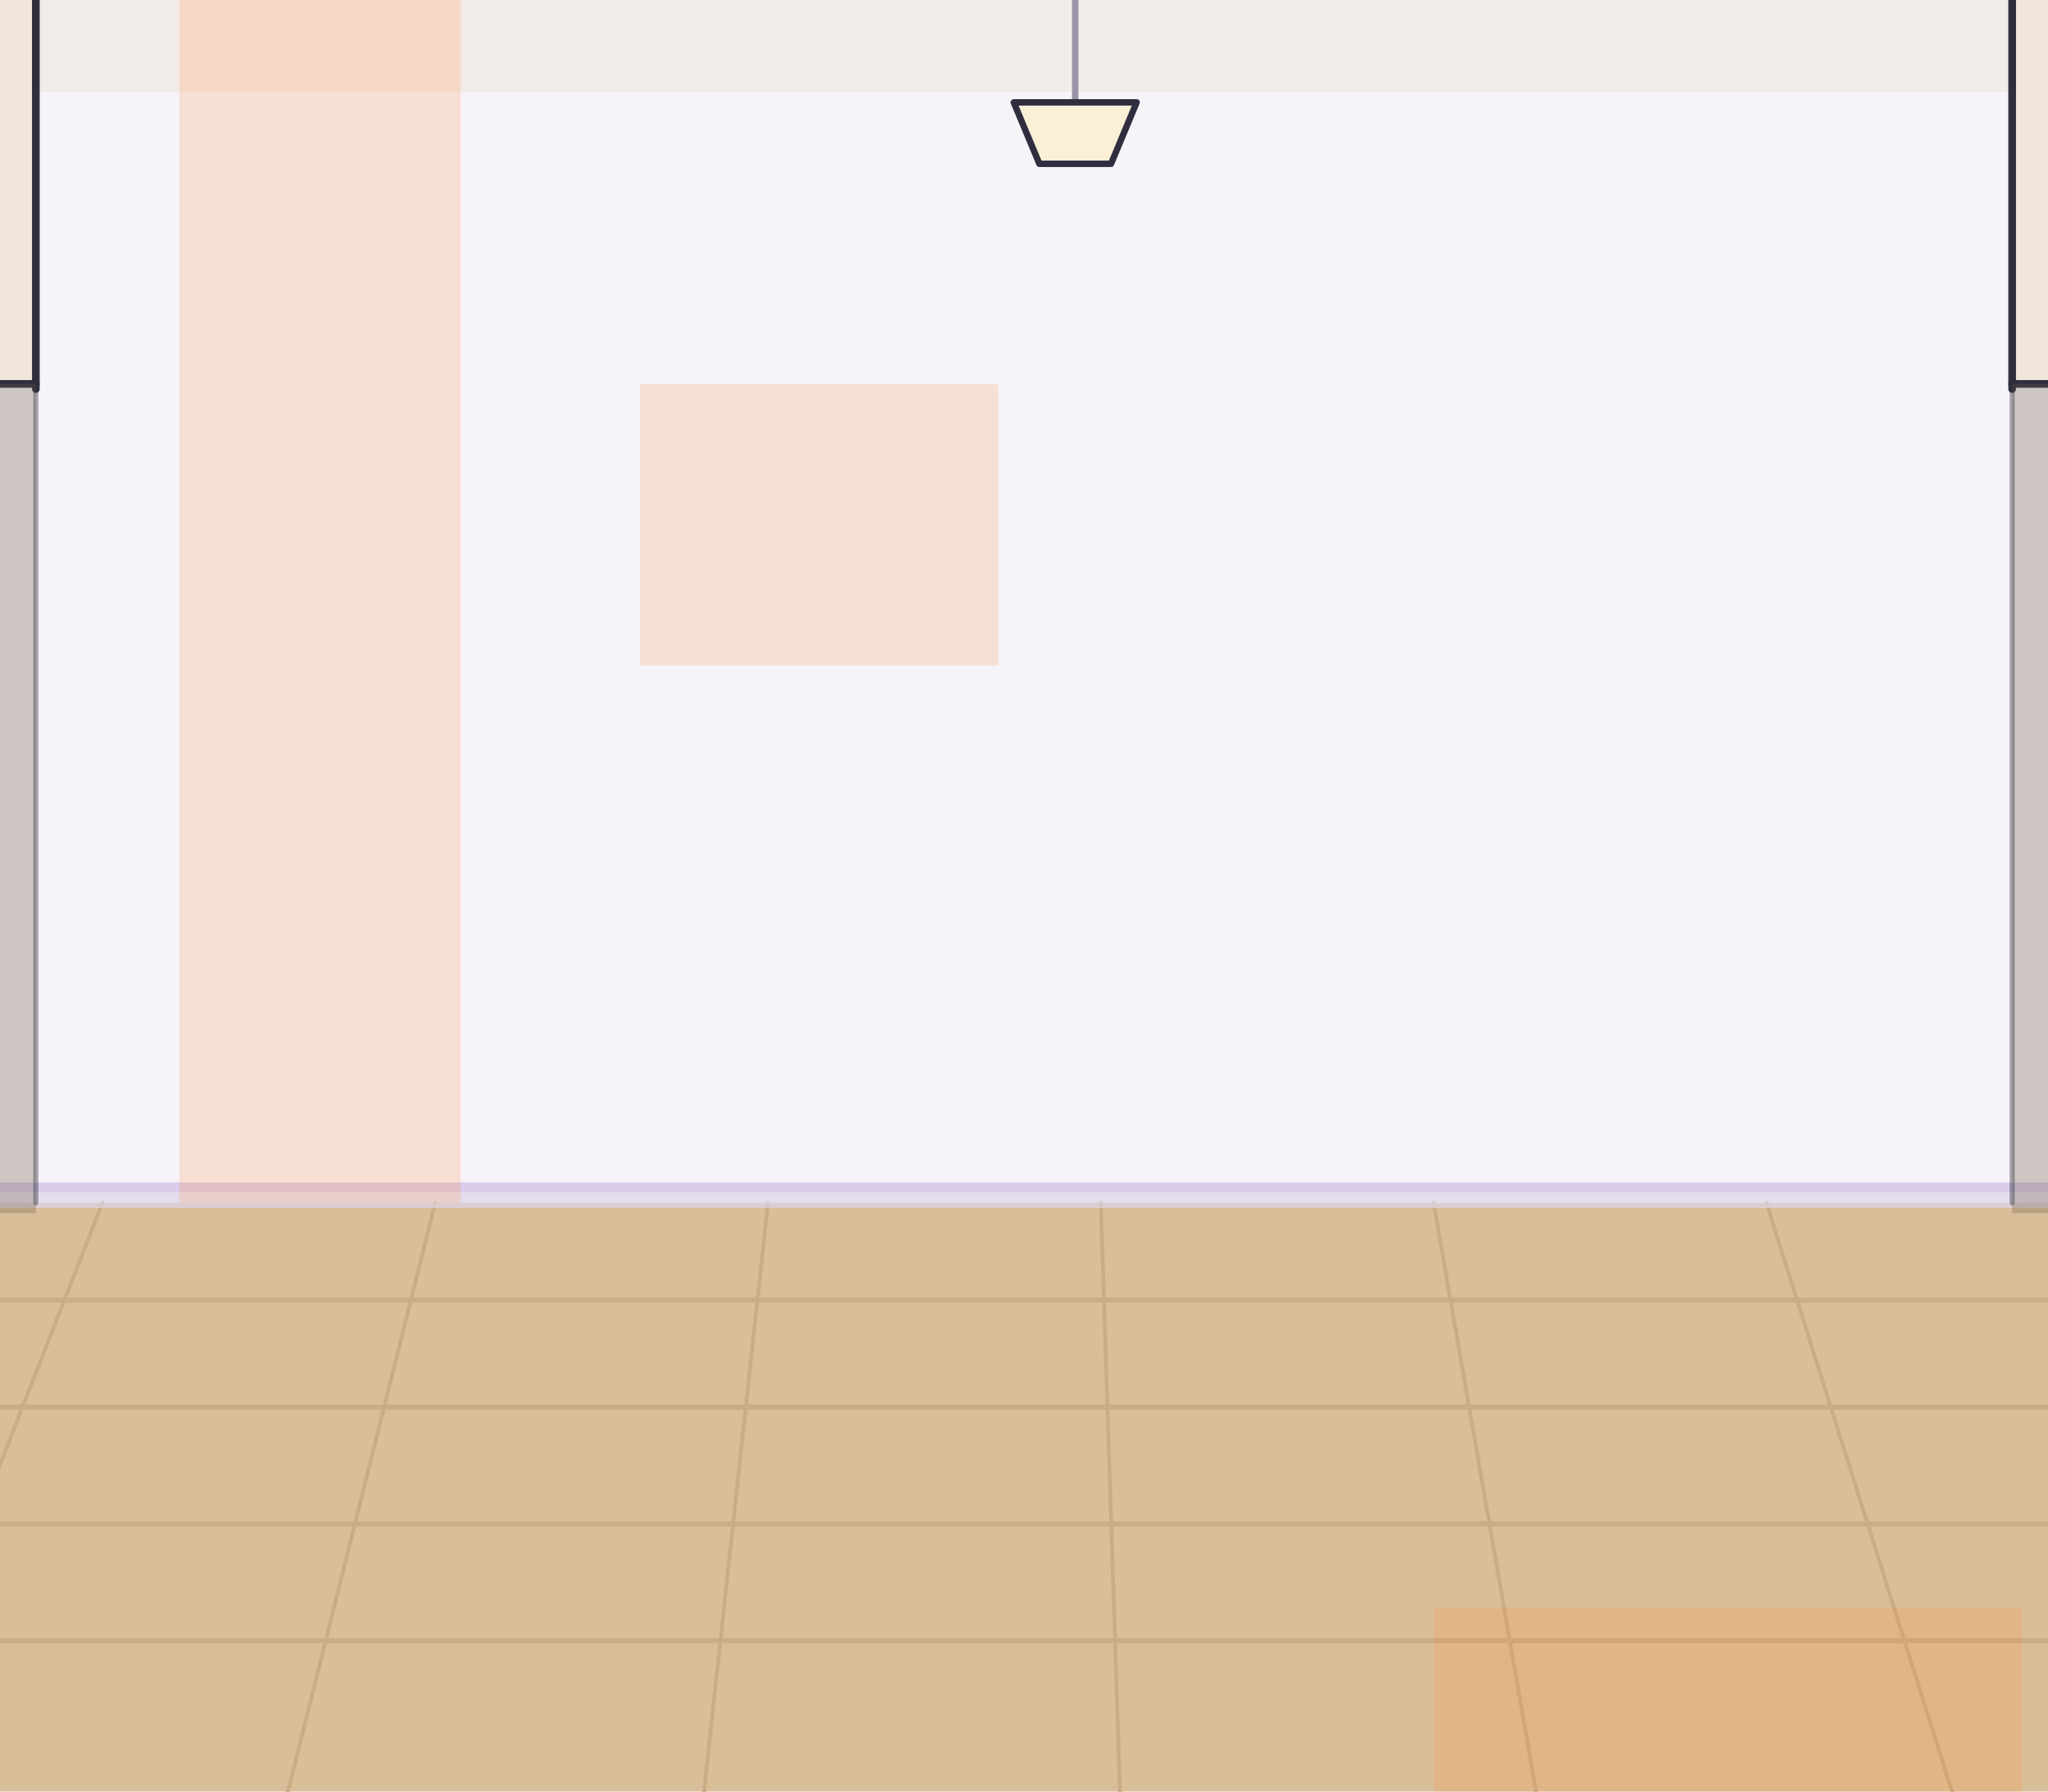
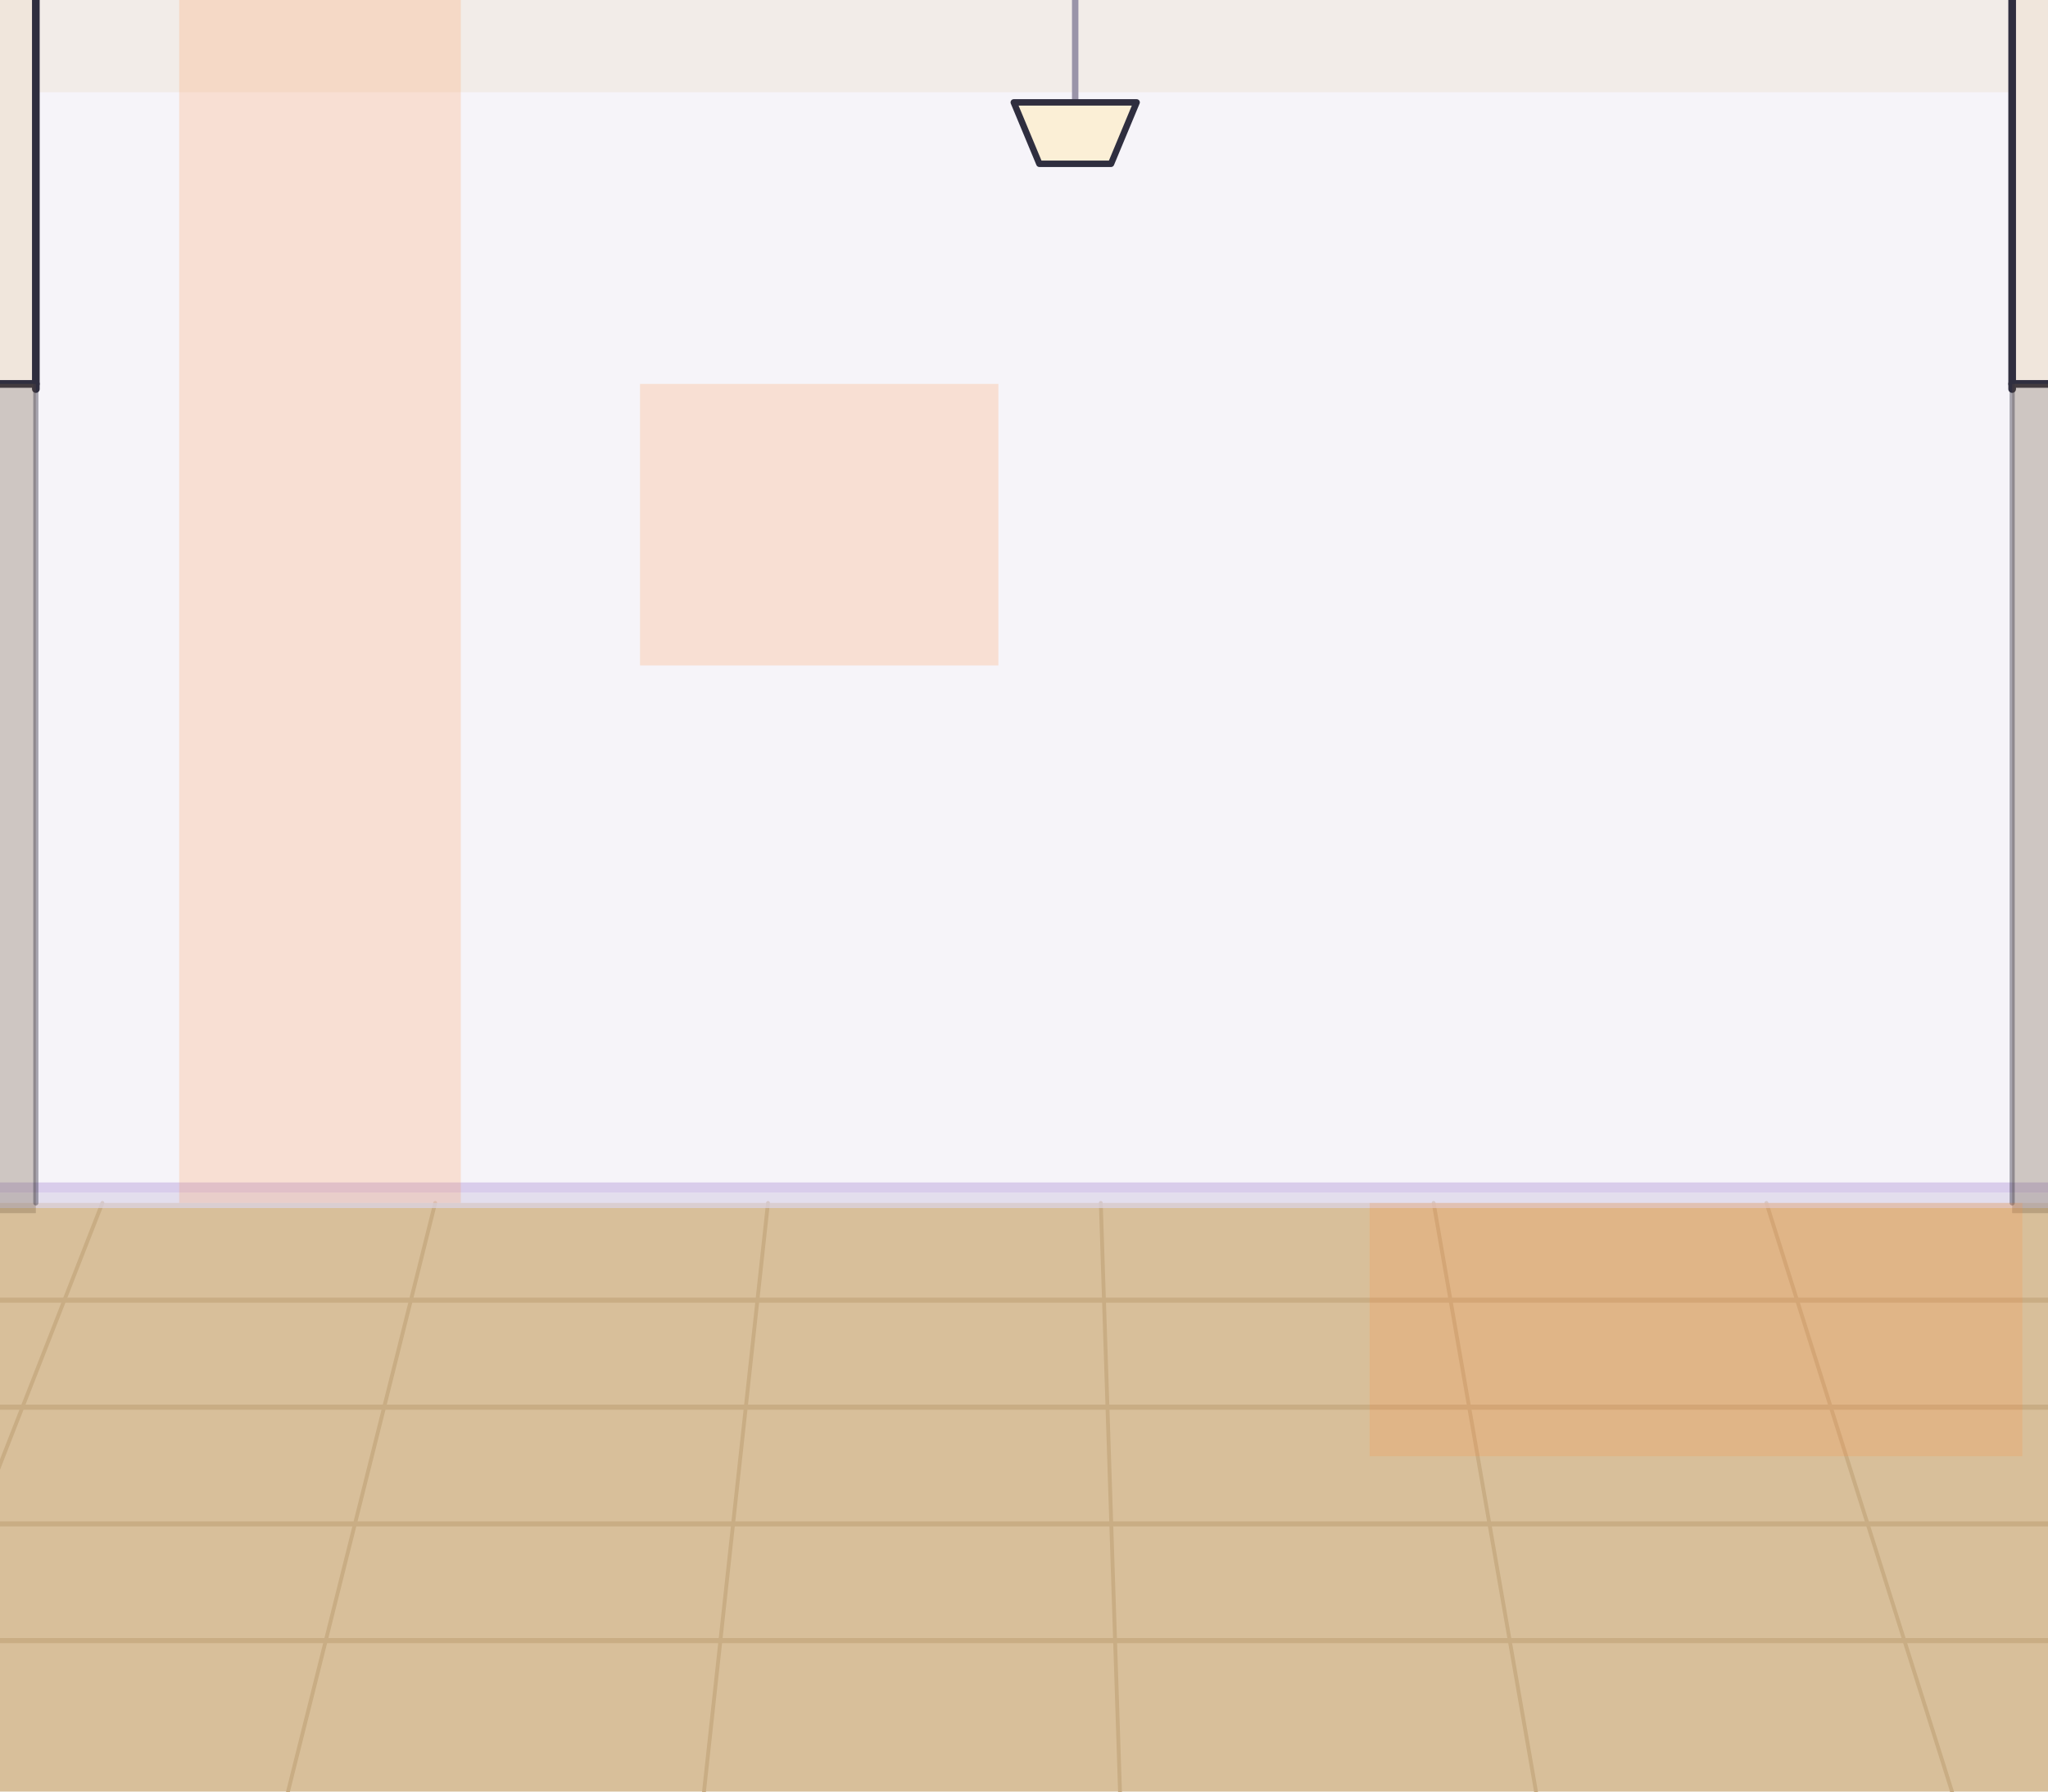
<svg xmlns="http://www.w3.org/2000/svg" viewBox="0 0 800 700" width="800" height="700">
  <g id="stěna">
    <rect x="0" y="0" width="800" height="470" fill="#F6F4F9" stroke="none" />
    <rect x="0" y="0" width="800" height="36" fill="#F0E6DC" stroke="none" opacity="0.6" />
  </g>
  <g id="podlaha">
    <rect x="0" y="470" width="800" height="230" fill="#D8BF9A" stroke="none" />
    <path d="M 0 508 L 800 508" stroke="#C9AD84" stroke-width="2" stroke-linejoin="round" stroke-linecap="round" />
    <path d="M 0 549.8 L 800 549.8" stroke="#C9AD84" stroke-width="2" stroke-linejoin="round" stroke-linecap="round" />
    <path d="M 0 595.4 L 800 595.4" stroke="#C9AD84" stroke-width="2" stroke-linejoin="round" stroke-linecap="round" />
    <path d="M 0 641 L 800 641" stroke="#C9AD84" stroke-width="2" stroke-linejoin="round" stroke-linecap="round" />
    <path d="M 40 470 L -50 700" stroke="#C9AD84" stroke-width="1.5" stroke-linejoin="round" stroke-linecap="round" />
    <path d="M 170 470 L 112.5 700" stroke="#C9AD84" stroke-width="1.5" stroke-linejoin="round" stroke-linecap="round" />
    <path d="M 300 470 L 275 700" stroke="#C9AD84" stroke-width="1.5" stroke-linejoin="round" stroke-linecap="round" />
    <path d="M 430 470 L 437.5 700" stroke="#C9AD84" stroke-width="1.5" stroke-linejoin="round" stroke-linecap="round" />
    <path d="M 560 470 L 600 700" stroke="#C9AD84" stroke-width="1.5" stroke-linejoin="round" stroke-linecap="round" />
    <path d="M 690 470 L 762.5 700" stroke="#C9AD84" stroke-width="1.5" stroke-linejoin="round" stroke-linecap="round" />
    <path d="M 820 470 L 925 700" stroke="#C9AD84" stroke-width="1.5" stroke-linejoin="round" stroke-linecap="round" />
    <path d="M 950 470 L 1087.5 700" stroke="#C9AD84" stroke-width="1.5" stroke-linejoin="round" stroke-linecap="round" />
  </g>
  <g id="lišta">
    <rect x="0" y="440" width="800" height="26" fill="#F6F4F9" stroke="none" />
    <rect x="0" y="462" width="800" height="4" fill="#D9CDEB" stroke="none" />
    <rect x="0" y="466" width="800" height="6" fill="#DCD4E8" stroke="none" opacity="0.7" />
  </g>
  <g id="průchod levý">
    <rect x="0" y="0" width="14" height="150" fill="#F0E6DC" stroke="none" />
    <path d="M 14 0 L 14 152" stroke="#2F2E3F" stroke-width="3" stroke-linejoin="round" stroke-linecap="round" />
    <path d="M 0 150 L 14 150" stroke="#2F2E3F" stroke-width="3" stroke-linejoin="round" stroke-linecap="round" />
    <rect x="0" y="150" width="14" height="324" fill="#6F5A41" stroke="none" opacity="0.3" />
    <path d="M 14 150 L 14 470" stroke="#2F2E3F" stroke-width="2" stroke-linejoin="round" stroke-linecap="round" opacity="0.4" />
  </g>
  <g id="průchod pravý">
    <rect x="786" y="0" width="14" height="150" fill="#F0E6DC" stroke="none" />
    <path d="M 786 0 L 786 152" stroke="#2F2E3F" stroke-width="3" stroke-linejoin="round" stroke-linecap="round" />
    <path d="M 786 150 L 800 150" stroke="#2F2E3F" stroke-width="3" stroke-linejoin="round" stroke-linecap="round" />
    <rect x="786" y="150" width="14" height="324" fill="#6F5A41" stroke="none" opacity="0.3" />
    <path d="M 786 150 L 786 470" stroke="#2F2E3F" stroke-width="2" stroke-linejoin="round" stroke-linecap="round" opacity="0.4" />
  </g>
  <g id="lampa">
    <path d="M 420 0 L 420 40" stroke="#9A94A8" stroke-width="2.5" stroke-linejoin="round" stroke-linecap="round" />
    <path d="M 396 40 L 444 40 L 434 64 L 406 64 Z" fill="#FBEFD6" stroke="#2F2E3F" stroke-width="2.5" stroke-linejoin="round" stroke-linecap="round" />
  </g>
  <rect id="@slot žebřík" x="70" y="0" width="110" height="470" fill="#FF8C3D" opacity="0.2" />
  <rect id="@slot obrazy" x="250" y="150" width="140" height="110" fill="#FF8C3D" opacity="0.2" />
-   <rect id="@slot schodiště" x="560" y="628" width="230" height="72" fill="#FF8C3D" opacity="0.2" />
+   <rect id="@slot schodiště" x="535" y="470" width="255" height="99" fill="#FF8C3D" opacity="0.2" />
</svg>
